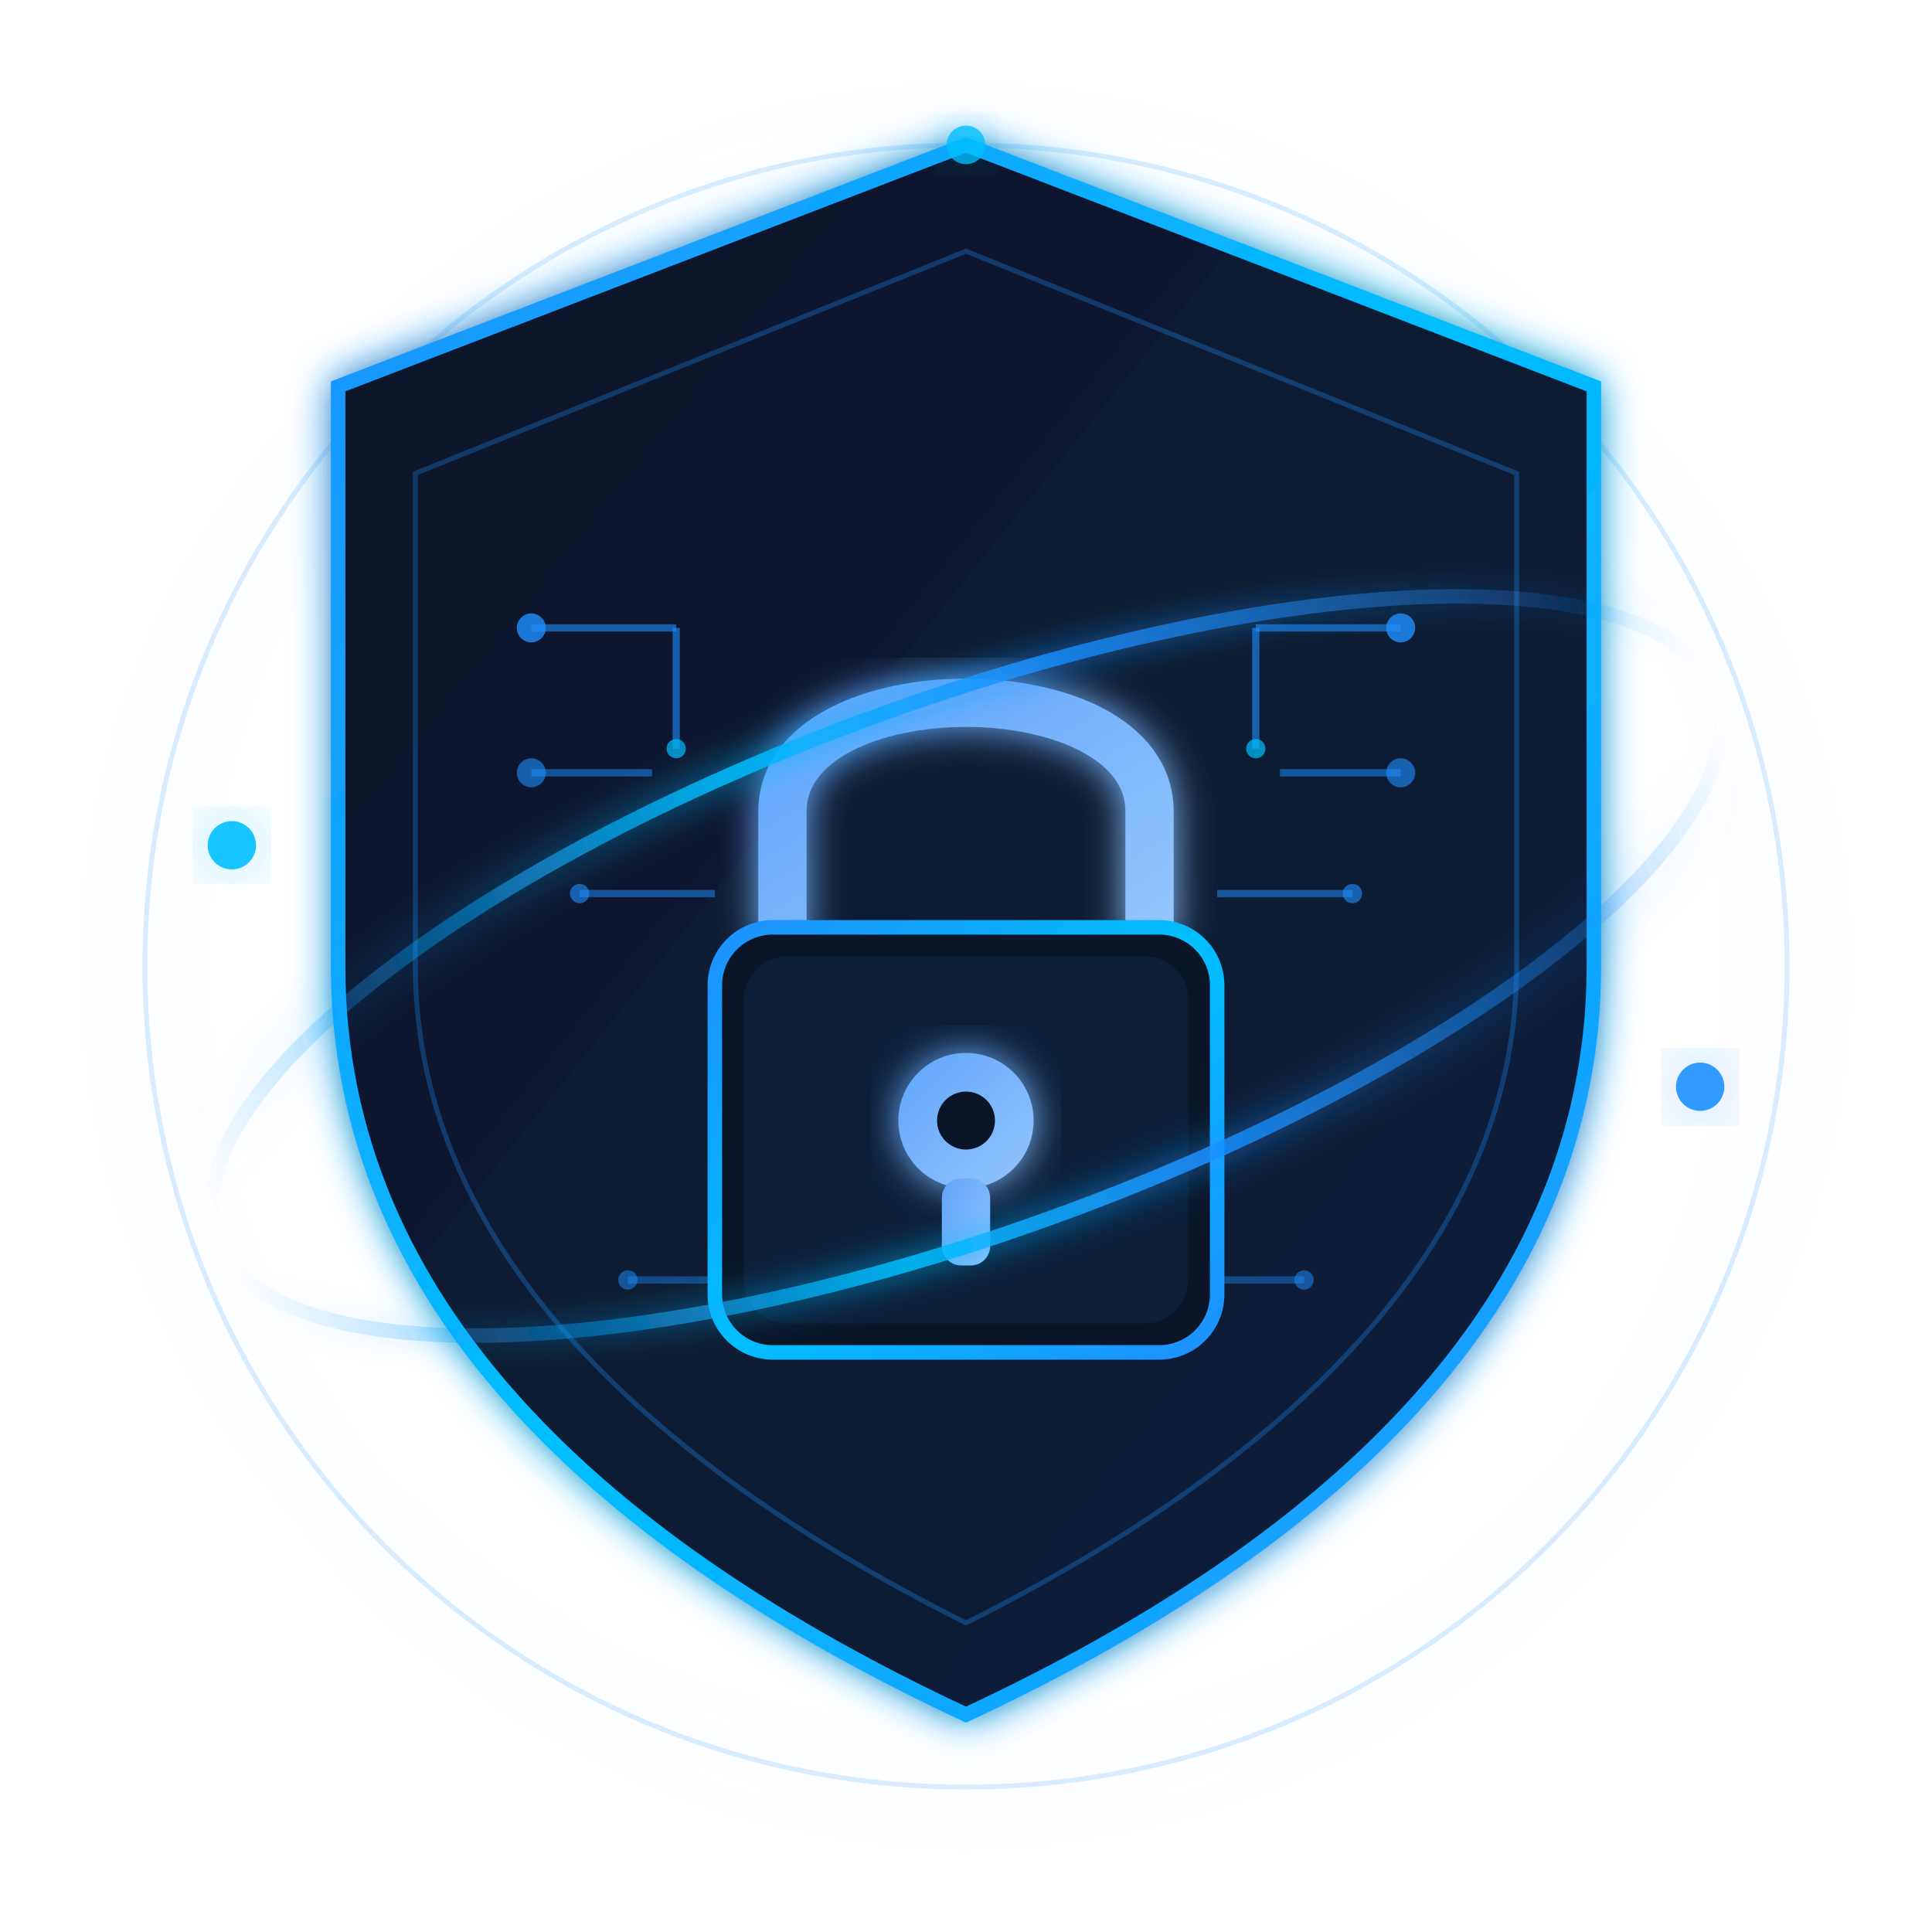
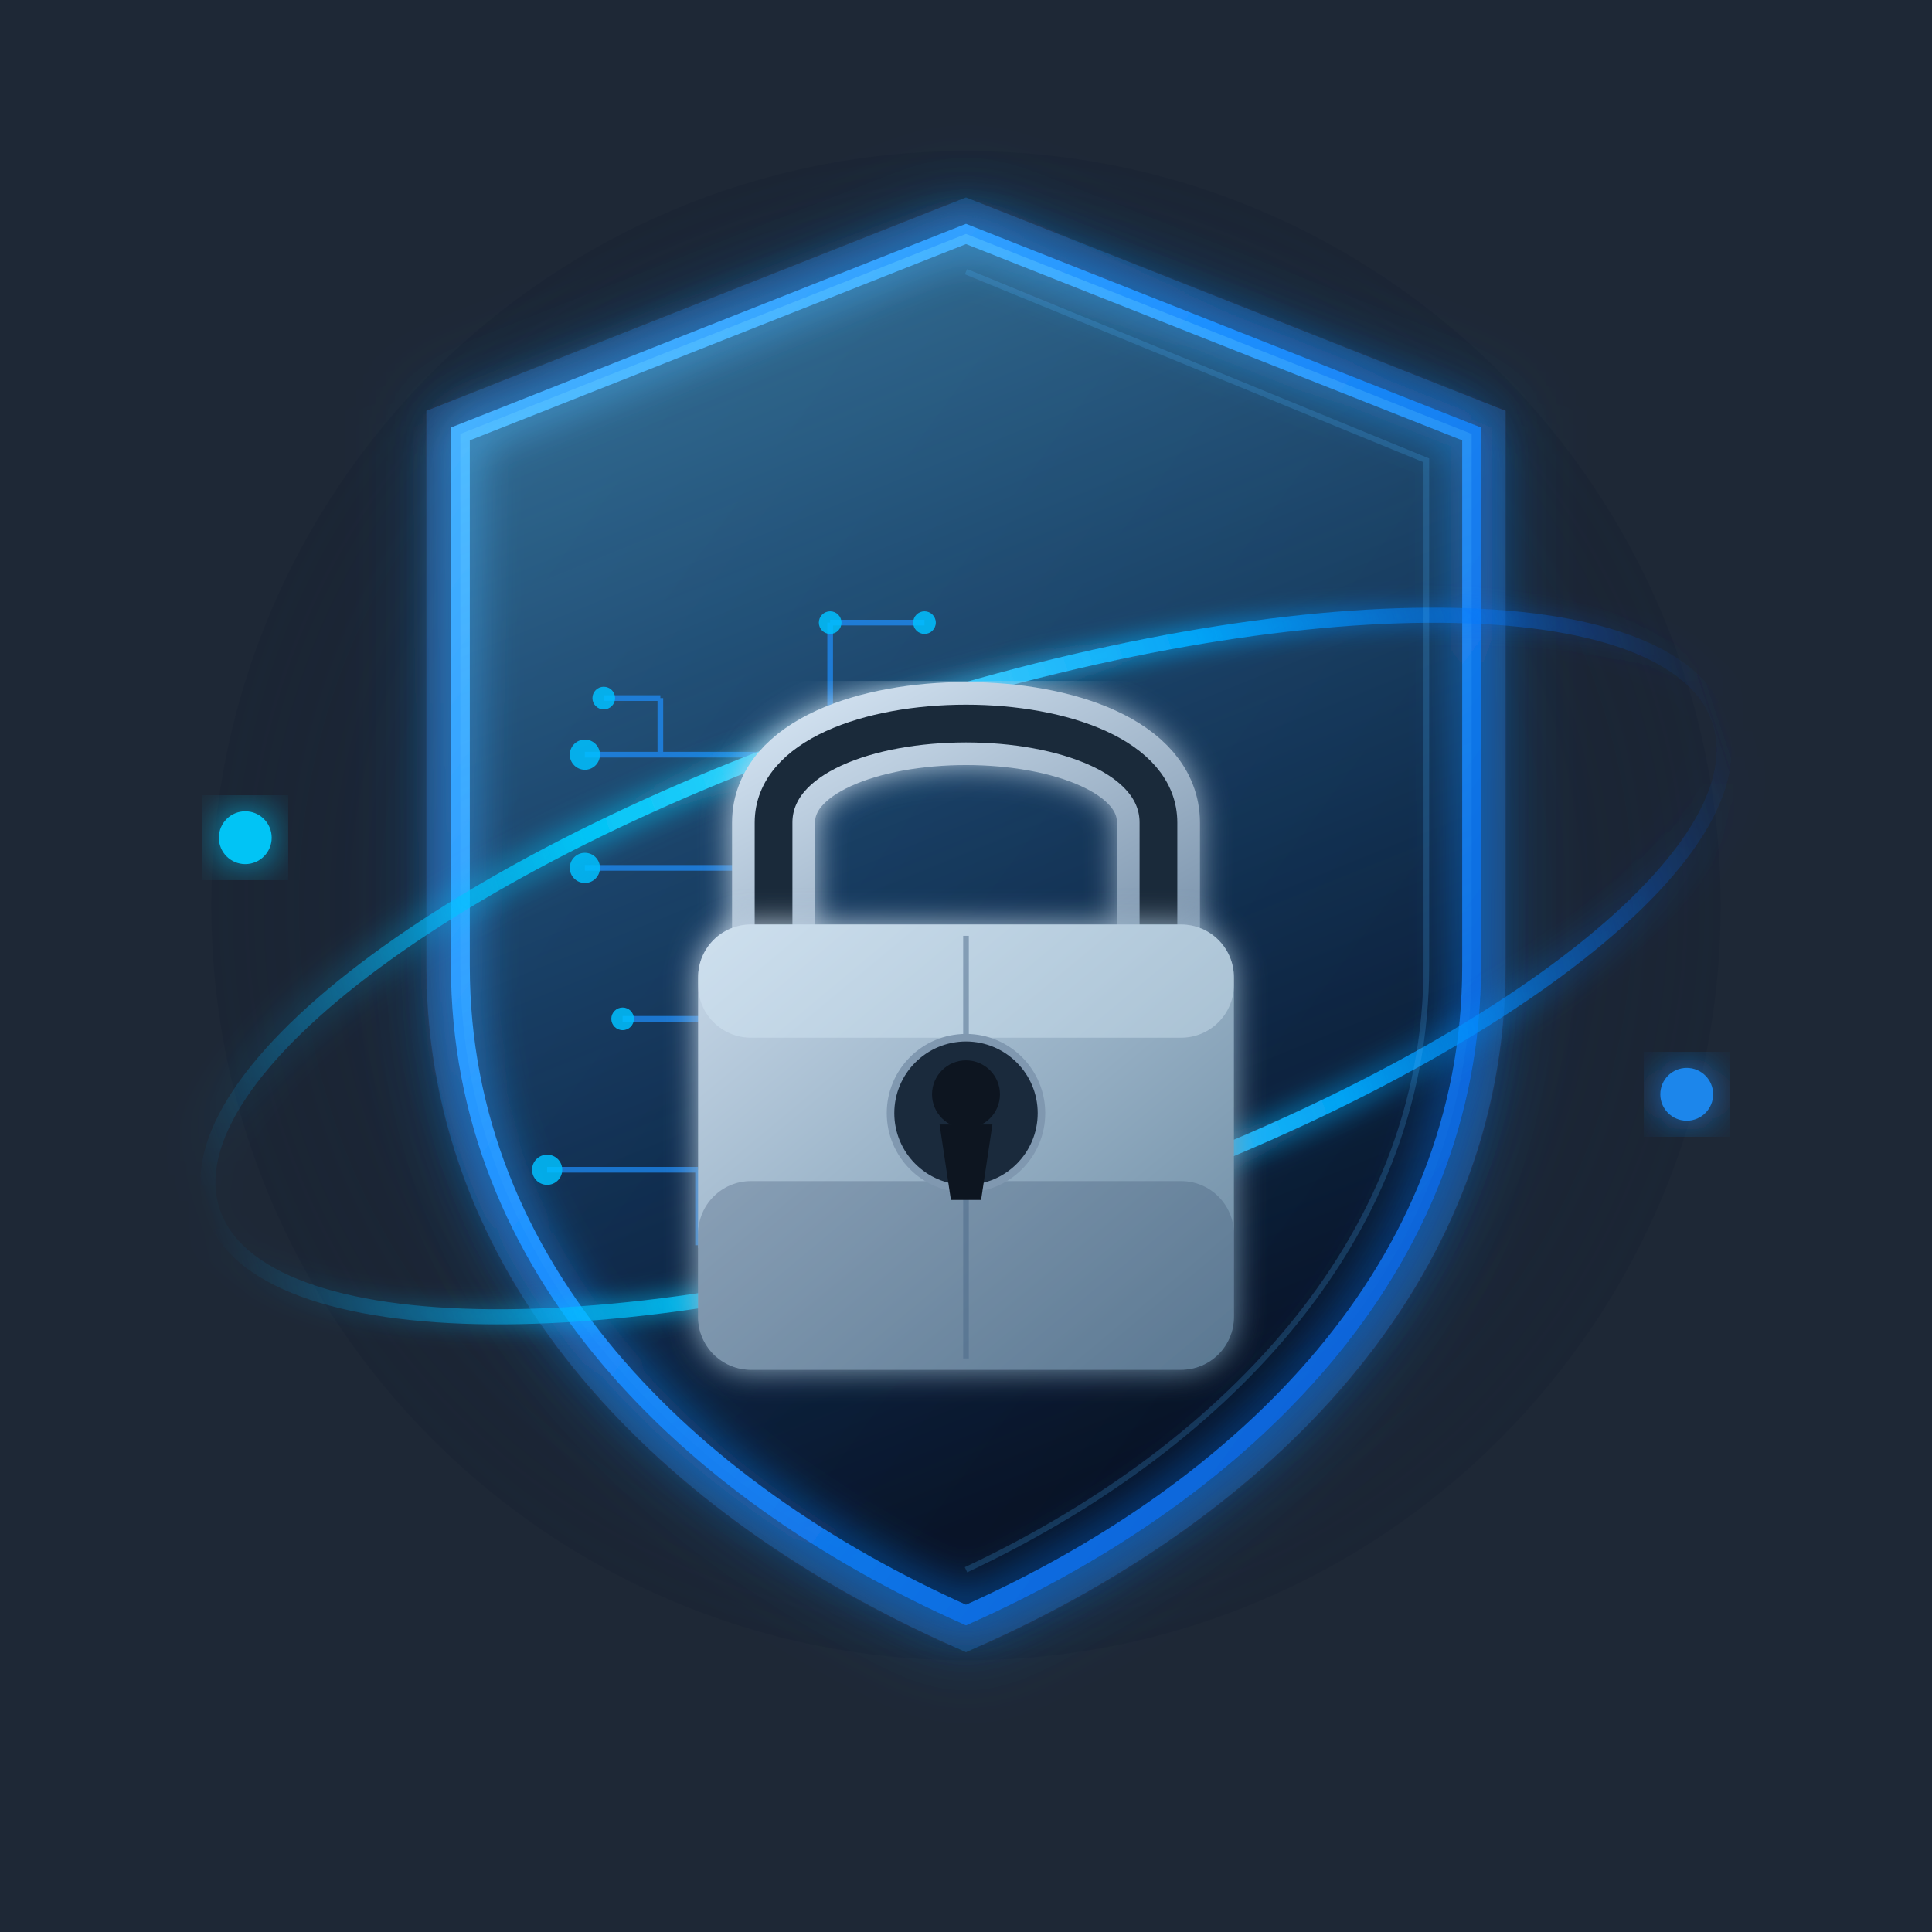
- <svg xmlns="http://www.w3.org/2000/svg" width="400" height="400" viewBox="0 0 400 400" fill="none">
+ <svg xmlns="http://www.w3.org/2000/svg" width="512" height="512" viewBox="0 0 512 512">
  <defs>
-     <linearGradient id="shieldGrad" x1="0" y1="0" x2="1" y2="1">
-       <stop offset="0%" stop-color="#0a1628" />
-       <stop offset="100%" stop-color="#0d1f3c" />
+     <radialGradient id="bgGrad" cx="50%" cy="45%" r="55%">
+       <stop offset="0%" stop-color="#2a3a52" />
+       <stop offset="100%" stop-color="#1a2233" />
+     </radialGradient>
+     <radialGradient id="bgOuter" cx="50%" cy="50%" r="70%">
+       <stop offset="0%" stop-color="#1e3050" stop-opacity="0.8" />
+       <stop offset="100%" stop-color="#0d1520" stop-opacity="0" />
+     </radialGradient>
+     <linearGradient id="shieldFill" x1="0" y1="0" x2="1" y2="1">
+       <stop offset="0%" stop-color="#0d1f3c" />
+       <stop offset="100%" stop-color="#071020" />
    </linearGradient>
-     <linearGradient id="borderGrad" x1="0" y1="0" x2="1" y2="1">
-       <stop offset="0%" stop-color="#1e90ff" />
-       <stop offset="50%" stop-color="#00bfff" />
-       <stop offset="100%" stop-color="#1e90ff" />
+     <linearGradient id="shieldBorder" x1="0" y1="0" x2="1" y2="1">
+       <stop offset="0%" stop-color="#4db8ff" />
+       <stop offset="40%" stop-color="#1e90ff" />
+       <stop offset="100%" stop-color="#0055cc" />
    </linearGradient>
-     <linearGradient id="lockGrad" x1="0" y1="0" x2="1" y2="1">
-       <stop offset="0%" stop-color="#60a5fa" />
-       <stop offset="100%" stop-color="#93c5fd" />
-     </linearGradient>
-     <linearGradient id="orbitGrad" x1="0" y1="0" x2="1" y2="0">
-       <stop offset="0%" stop-color="#1e90ff" stop-opacity="0" />
-       <stop offset="40%" stop-color="#00bfff" />
-       <stop offset="60%" stop-color="#1e90ff" />
+     <linearGradient id="shieldShine" x1="0" y1="0" x2="0.3" y2="1">
+       <stop offset="0%" stop-color="#6ad4ff" stop-opacity="0.5" />
      <stop offset="100%" stop-color="#1e90ff" stop-opacity="0" />
    </linearGradient>
+     <linearGradient id="lockBody" x1="0" y1="0" x2="1" y2="1">
+       <stop offset="0%" stop-color="#c8d8e8" />
+       <stop offset="40%" stop-color="#a0b8cc" />
+       <stop offset="100%" stop-color="#6888a0" />
+     </linearGradient>
+     <linearGradient id="lockShackle" x1="0" y1="0" x2="1" y2="1">
+       <stop offset="0%" stop-color="#d0e0ef" />
+       <stop offset="100%" stop-color="#8098b0" />
+     </linearGradient>
+     <linearGradient id="orbitLine" x1="0" y1="0" x2="1" y2="0">
+       <stop offset="0%" stop-color="#00aaff" stop-opacity="0" />
+       <stop offset="30%" stop-color="#00ccff" stop-opacity="0.9" />
+       <stop offset="50%" stop-color="#4dd8ff" />
+       <stop offset="70%" stop-color="#00aaff" stop-opacity="0.9" />
+       <stop offset="100%" stop-color="#0055ff" stop-opacity="0" />
+     </linearGradient>
    <filter id="glow" x="-30%" y="-30%" width="160%" height="160%">
-       <feGaussianBlur stdDeviation="8" result="blur" />
+       <feGaussianBlur stdDeviation="6" result="blur" />
      <feMerge>
        <feMergeNode in="blur" />
        <feMergeNode in="SourceGraphic" />
      </feMerge>
    </filter>
-     <filter id="softglow" x="-20%" y="-20%" width="140%" height="140%">
+     <filter id="shieldGlow" x="-20%" y="-20%" width="140%" height="140%">
+       <feGaussianBlur stdDeviation="10" result="blur" />
+       <feMerge>
+         <feMergeNode in="blur" />
+         <feMergeNode in="SourceGraphic" />
+       </feMerge>
+     </filter>
+     <filter id="orbitGlow" x="-60%" y="-200%" width="220%" height="500%">
+       <feGaussianBlur stdDeviation="5" result="blur" />
+       <feMerge>
+         <feMergeNode in="blur" />
+         <feMergeNode in="SourceGraphic" />
+       </feMerge>
+     </filter>
+     <filter id="lockGlow" x="-20%" y="-20%" width="140%" height="140%">
      <feGaussianBlur stdDeviation="4" result="blur" />
      <feMerge>
        <feMergeNode in="blur" />
        <feMergeNode in="SourceGraphic" />
      </feMerge>
    </filter>
-     <filter id="orbitglow" x="-50%" y="-50%" width="200%" height="200%">
-       <feGaussianBlur stdDeviation="5" result="blur" />
-       <feMerge>
-         <feMergeNode in="blur" />
-         <feMergeNode in="SourceGraphic" />
-       </feMerge>
-     </filter>
+     <clipPath id="shieldClip">
+       <path d="M256 62 L390 115 L390 256 C390 336 330 395 256 428 C182 395 122 336 122 256 L122 115 Z" />
+     </clipPath>
  </defs>
-   <ellipse cx="200" cy="200" rx="170" ry="170" fill="none" stroke="#1e90ff" stroke-width="1" stroke-opacity="0.15" filter="url(#glow)" />
-   <path d="M200 30 L330 80 L330 200 C330 270 275 320 200 355 C125 320 70 270 70 200 L70 80 Z" fill="url(#shieldGrad)" stroke="url(#borderGrad)" stroke-width="3" filter="url(#softglow)" />
-   <path d="M200 52 L314 98 L314 200 C314 260 262 305 200 336 C138 305 86 260 86 200 L86 98 Z" fill="none" stroke="#1e90ff" stroke-width="1" stroke-opacity="0.3" />
-   <line x1="110" y1="130" x2="140" y2="130" stroke="#1e90ff" stroke-width="1.5" stroke-opacity="0.6" />
-   <line x1="140" y1="130" x2="140" y2="155" stroke="#1e90ff" stroke-width="1.5" stroke-opacity="0.6" />
-   <circle cx="110" cy="130" r="3" fill="#1e90ff" opacity="0.8" />
-   <circle cx="140" cy="155" r="2" fill="#00bfff" opacity="0.7" />
-   <line x1="110" y1="160" x2="135" y2="160" stroke="#1e90ff" stroke-width="1.5" stroke-opacity="0.5" />
-   <circle cx="110" cy="160" r="3" fill="#1e90ff" opacity="0.6" />
-   <line x1="120" y1="185" x2="148" y2="185" stroke="#1e90ff" stroke-width="1.5" stroke-opacity="0.5" />
-   <circle cx="120" cy="185" r="2" fill="#1e90ff" opacity="0.6" />
-   <line x1="290" y1="130" x2="260" y2="130" stroke="#1e90ff" stroke-width="1.5" stroke-opacity="0.6" />
-   <line x1="260" y1="130" x2="260" y2="155" stroke="#1e90ff" stroke-width="1.5" stroke-opacity="0.6" />
-   <circle cx="290" cy="130" r="3" fill="#1e90ff" opacity="0.8" />
-   <circle cx="260" cy="155" r="2" fill="#00bfff" opacity="0.7" />
-   <line x1="290" y1="160" x2="265" y2="160" stroke="#1e90ff" stroke-width="1.5" stroke-opacity="0.5" />
-   <circle cx="290" cy="160" r="3" fill="#1e90ff" opacity="0.6" />
-   <line x1="280" y1="185" x2="252" y2="185" stroke="#1e90ff" stroke-width="1.5" stroke-opacity="0.5" />
-   <circle cx="280" cy="185" r="2" fill="#1e90ff" opacity="0.6" />
-   <line x1="130" y1="265" x2="155" y2="265" stroke="#1e90ff" stroke-width="1.5" stroke-opacity="0.4" />
-   <circle cx="130" cy="265" r="2" fill="#1e90ff" opacity="0.5" />
-   <line x1="270" y1="265" x2="245" y2="265" stroke="#1e90ff" stroke-width="1.5" stroke-opacity="0.4" />
-   <circle cx="270" cy="265" r="2" fill="#1e90ff" opacity="0.5" />
-   <path d="M162 192 L162 168 C162 138 238 138 238 168 L238 192" stroke="url(#lockGrad)" stroke-width="10" stroke-linecap="round" fill="none" filter="url(#softglow)" />
-   <rect x="148" y="192" width="104" height="88" rx="12" fill="#0a1628" stroke="url(#borderGrad)" stroke-width="3" />
-   <rect x="154" y="198" width="92" height="76" rx="9" fill="rgba(30,144,255,0.08)" />
-   <circle cx="200" cy="232" r="14" fill="url(#lockGrad)" filter="url(#softglow)" />
-   <rect x="195" y="244" width="10" height="18" rx="4" fill="url(#lockGrad)" />
-   <circle cx="200" cy="232" r="6" fill="#0a1628" />
-   <ellipse cx="200" cy="200" rx="165" ry="55" fill="none" stroke="url(#orbitGrad)" stroke-width="3" transform="rotate(-20 200 200)" filter="url(#orbitglow)" stroke-opacity="0.85" />
-   <circle cx="48" cy="175" r="5" fill="#00bfff" filter="url(#glow)" opacity="0.9" />
-   <circle cx="352" cy="225" r="5" fill="#1e90ff" filter="url(#glow)" opacity="0.9" />
-   <circle cx="200" cy="30" r="4" fill="#00bfff" filter="url(#glow)" opacity="0.8" />
+   <rect width="512" height="512" fill="#1e2836" />
+   <ellipse cx="256" cy="240" rx="200" ry="200" fill="url(#bgOuter)" />
+   <path d="M256 62 L390 115 L390 256 C390 336 330 395 256 428 C182 395 122 336 122 256 L122 115 Z" fill="none" stroke="#1e90ff" stroke-width="18" stroke-opacity="0.25" filter="url(#shieldGlow)" />
+   <path d="M256 62 L390 115 L390 256 C390 336 330 395 256 428 C182 395 122 336 122 256 L122 115 Z" fill="url(#shieldFill)" />
+   <path d="M256 62 L390 115 L390 256 C390 336 330 395 256 428 C182 395 122 336 122 256 L122 115 Z" fill="none" stroke="url(#shieldBorder)" stroke-width="5" filter="url(#glow)" />
+   <path d="M256 62 L390 115 L390 256 C390 336 330 395 256 428 C182 395 122 336 122 256 L122 115 Z" fill="url(#shieldShine)" clip-path="url(#shieldClip)" />
+   <g stroke="#1e90ff" stroke-width="1.5" fill="none" opacity="0.7">
+     <line x1="155" y1="200" x2="220" y2="200" />
+     <line x1="220" y1="200" x2="220" y2="165" />
+     <line x1="220" y1="165" x2="245" y2="165" />
+     <line x1="155" y1="230" x2="195" y2="230" />
+     <line x1="195" y1="230" x2="195" y2="260" />
+     <line x1="165" y1="270" x2="210" y2="270" />
+     <line x1="210" y1="270" x2="210" y2="290" />
+     <line x1="145" y1="310" x2="185" y2="310" />
+     <line x1="185" y1="310" x2="185" y2="330" />
+     <line x1="185" y1="330" x2="215" y2="330" />
+     <line x1="175" y1="200" x2="175" y2="185" />
+     <line x1="175" y1="185" x2="160" y2="185" />
+   </g>
+   <g fill="#00bfff" opacity="0.85">
+     <circle cx="155" cy="200" r="4" />
+     <circle cx="220" cy="165" r="3" />
+     <circle cx="245" cy="165" r="3" />
+     <circle cx="155" cy="230" r="4" />
+     <circle cx="195" cy="260" r="3" />
+     <circle cx="165" cy="270" r="3" />
+     <circle cx="210" cy="290" r="3" />
+     <circle cx="145" cy="310" r="4" />
+     <circle cx="215" cy="330" r="3" />
+     <circle cx="160" cy="185" r="3" />
+   </g>
+   <ellipse cx="256" cy="256" rx="210" ry="70" fill="none" stroke="url(#orbitLine)" stroke-width="4" transform="rotate(-18 256 256)" filter="url(#orbitGlow)" />
+   <circle cx="65" cy="222" r="7" fill="#00ccff" filter="url(#glow)" opacity="0.95" />
+   <circle cx="447" cy="290" r="7" fill="#1e90ff" filter="url(#glow)" opacity="0.9" />
+   <path d="M205 248 L205 218 C205 183 307 183 307 218 L307 248" stroke="url(#lockShackle)" stroke-width="22" stroke-linecap="round" fill="none" filter="url(#lockGlow)" />
+   <path d="M205 248 L205 218 C205 183 307 183 307 218 L307 248" stroke="#1a2a3a" stroke-width="10" stroke-linecap="round" fill="none" />
+   <rect x="185" y="245" width="142" height="118" rx="14" fill="url(#lockBody)" filter="url(#lockGlow)" />
+   <rect x="185" y="245" width="142" height="30" rx="14" fill="#d8eaf8" opacity="0.4" />
+   <rect x="185" y="313" width="142" height="50" rx="14" fill="#3a5070" opacity="0.3" />
+   <line x1="256" y1="248" x2="256" y2="360" stroke="#4a6888" stroke-width="1.5" opacity="0.5" />
+   <circle cx="256" cy="295" r="20" fill="#1a2a3c" stroke="#8098b0" stroke-width="2" />
+   <circle cx="256" cy="290" r="9" fill="#0d1520" />
+   <path d="M249 298 L263 298 L260 318 L252 318 Z" fill="#0d1520" />
+   <path d="M256 72 L378 122 L378 256 C378 330 322 385 256 416" fill="none" stroke="#4db8ff" stroke-width="1.5" stroke-opacity="0.2" />
</svg>
